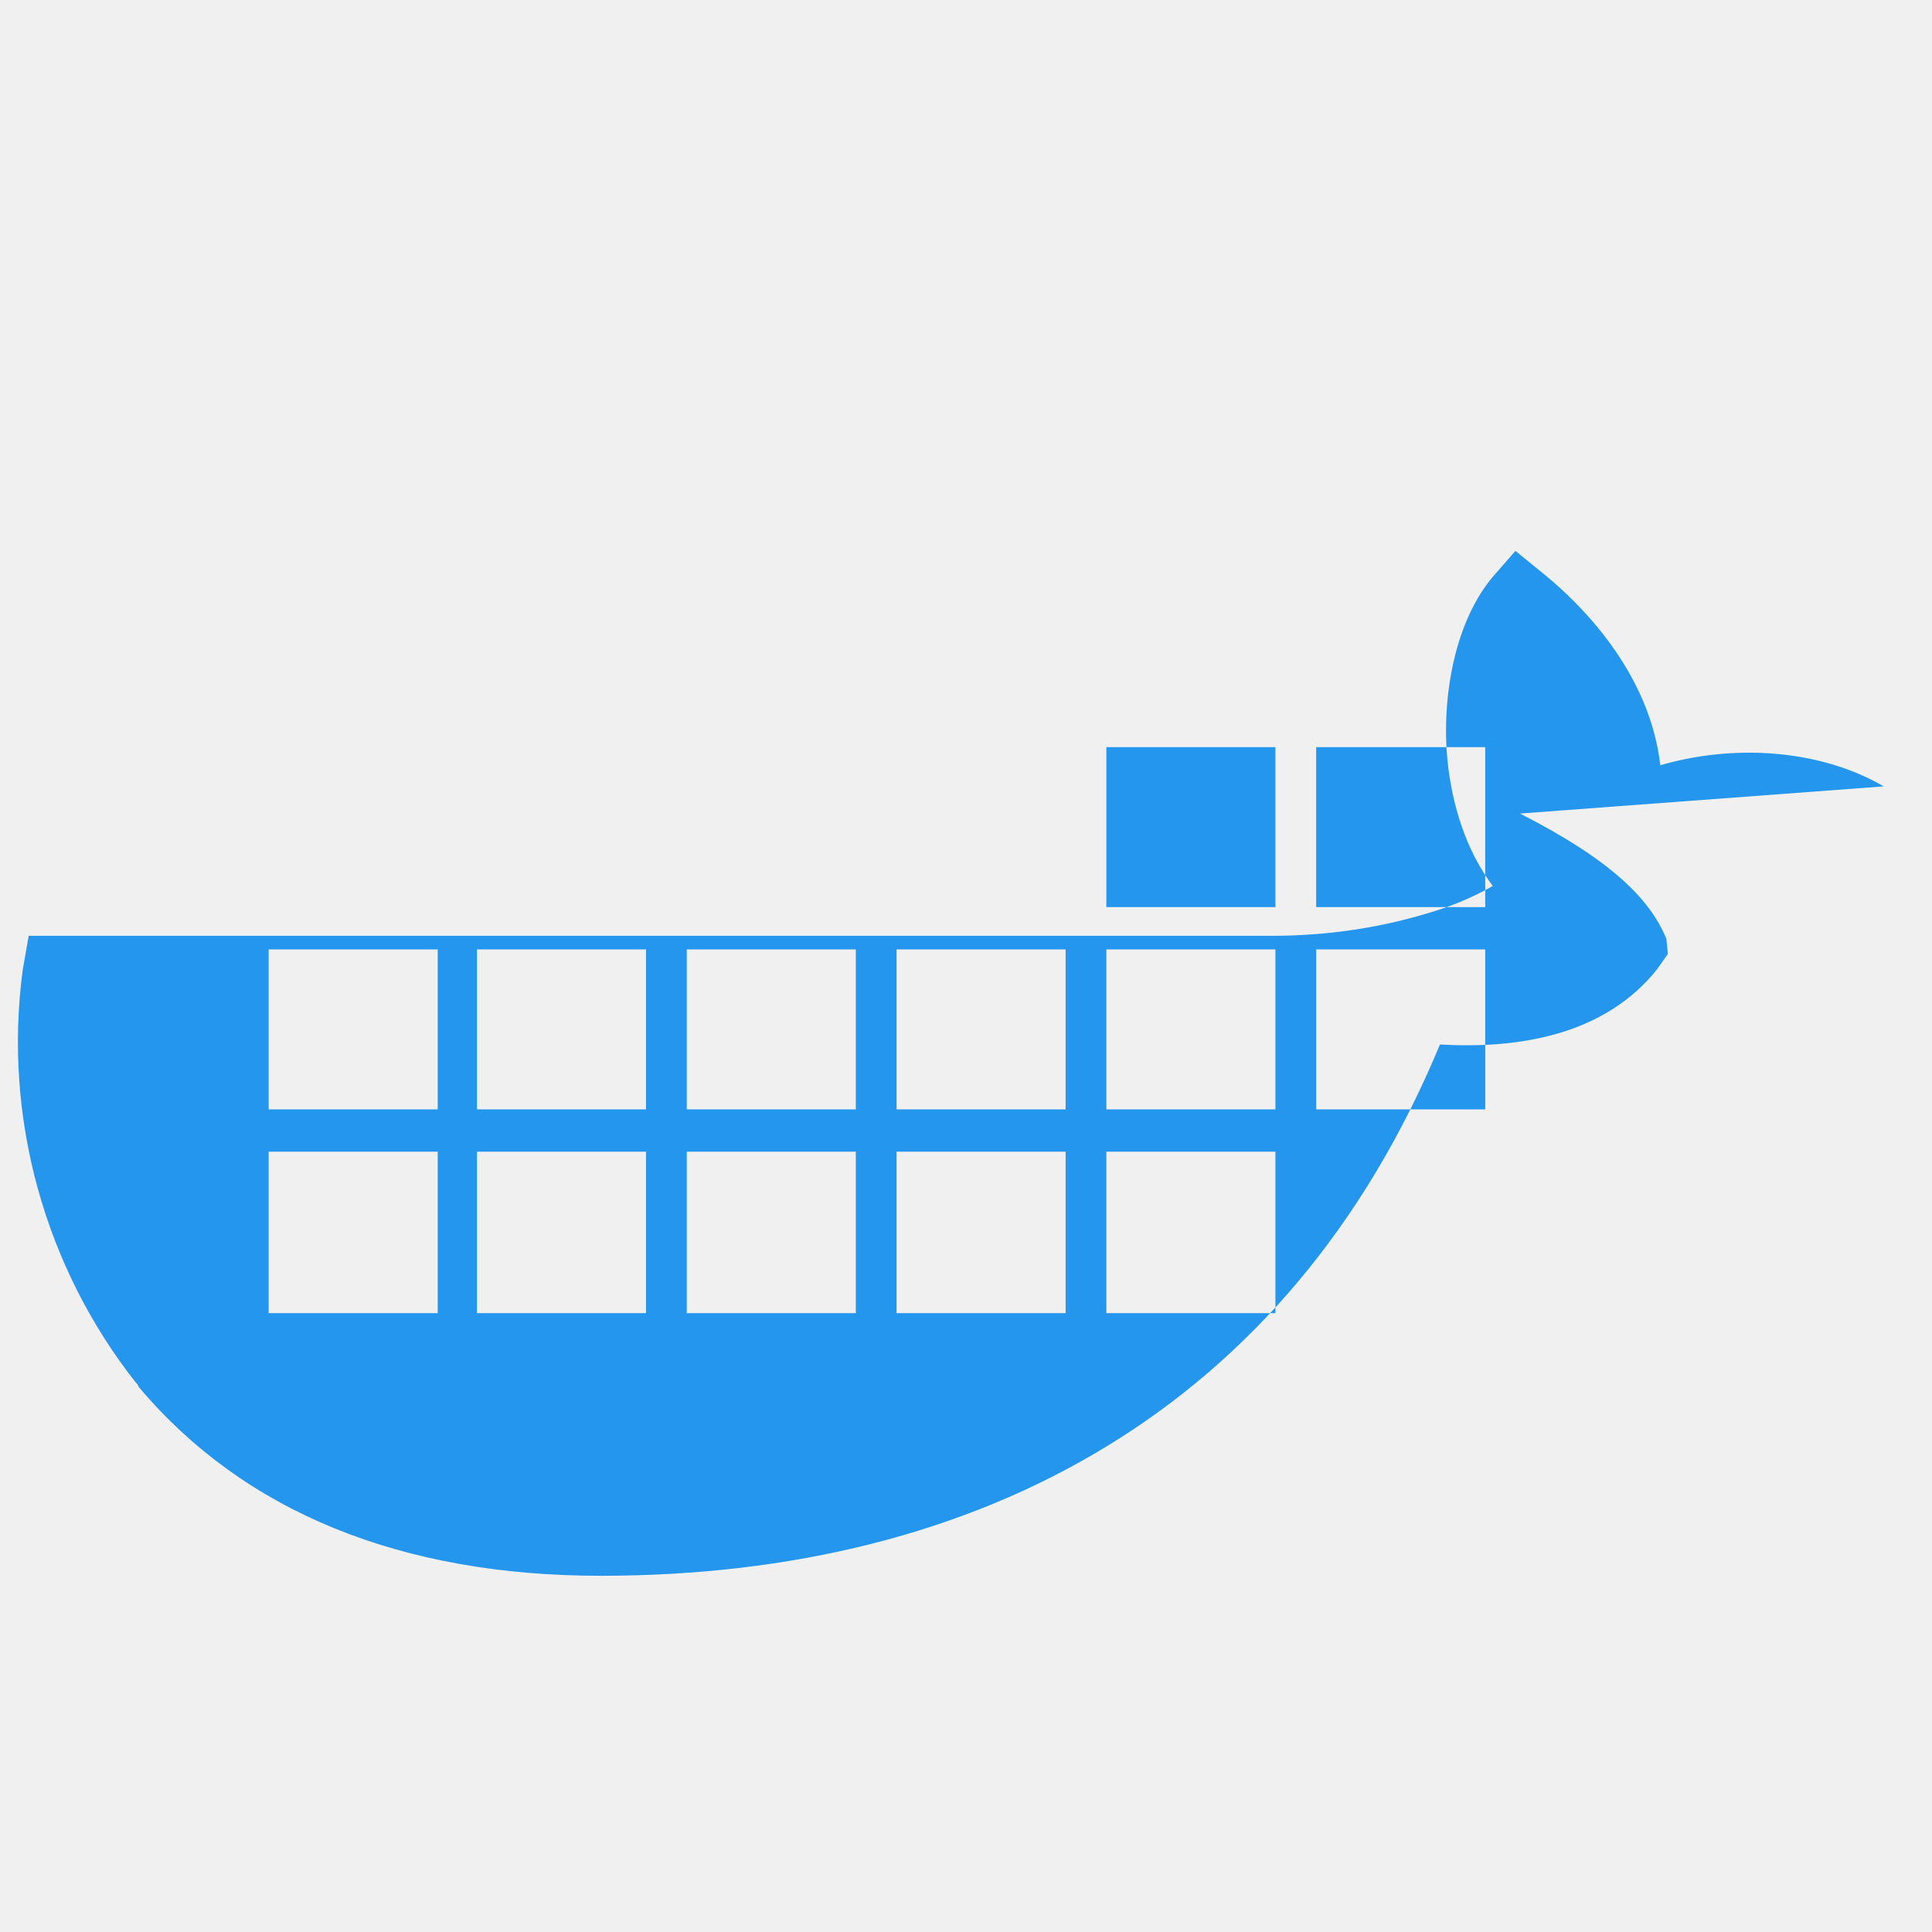
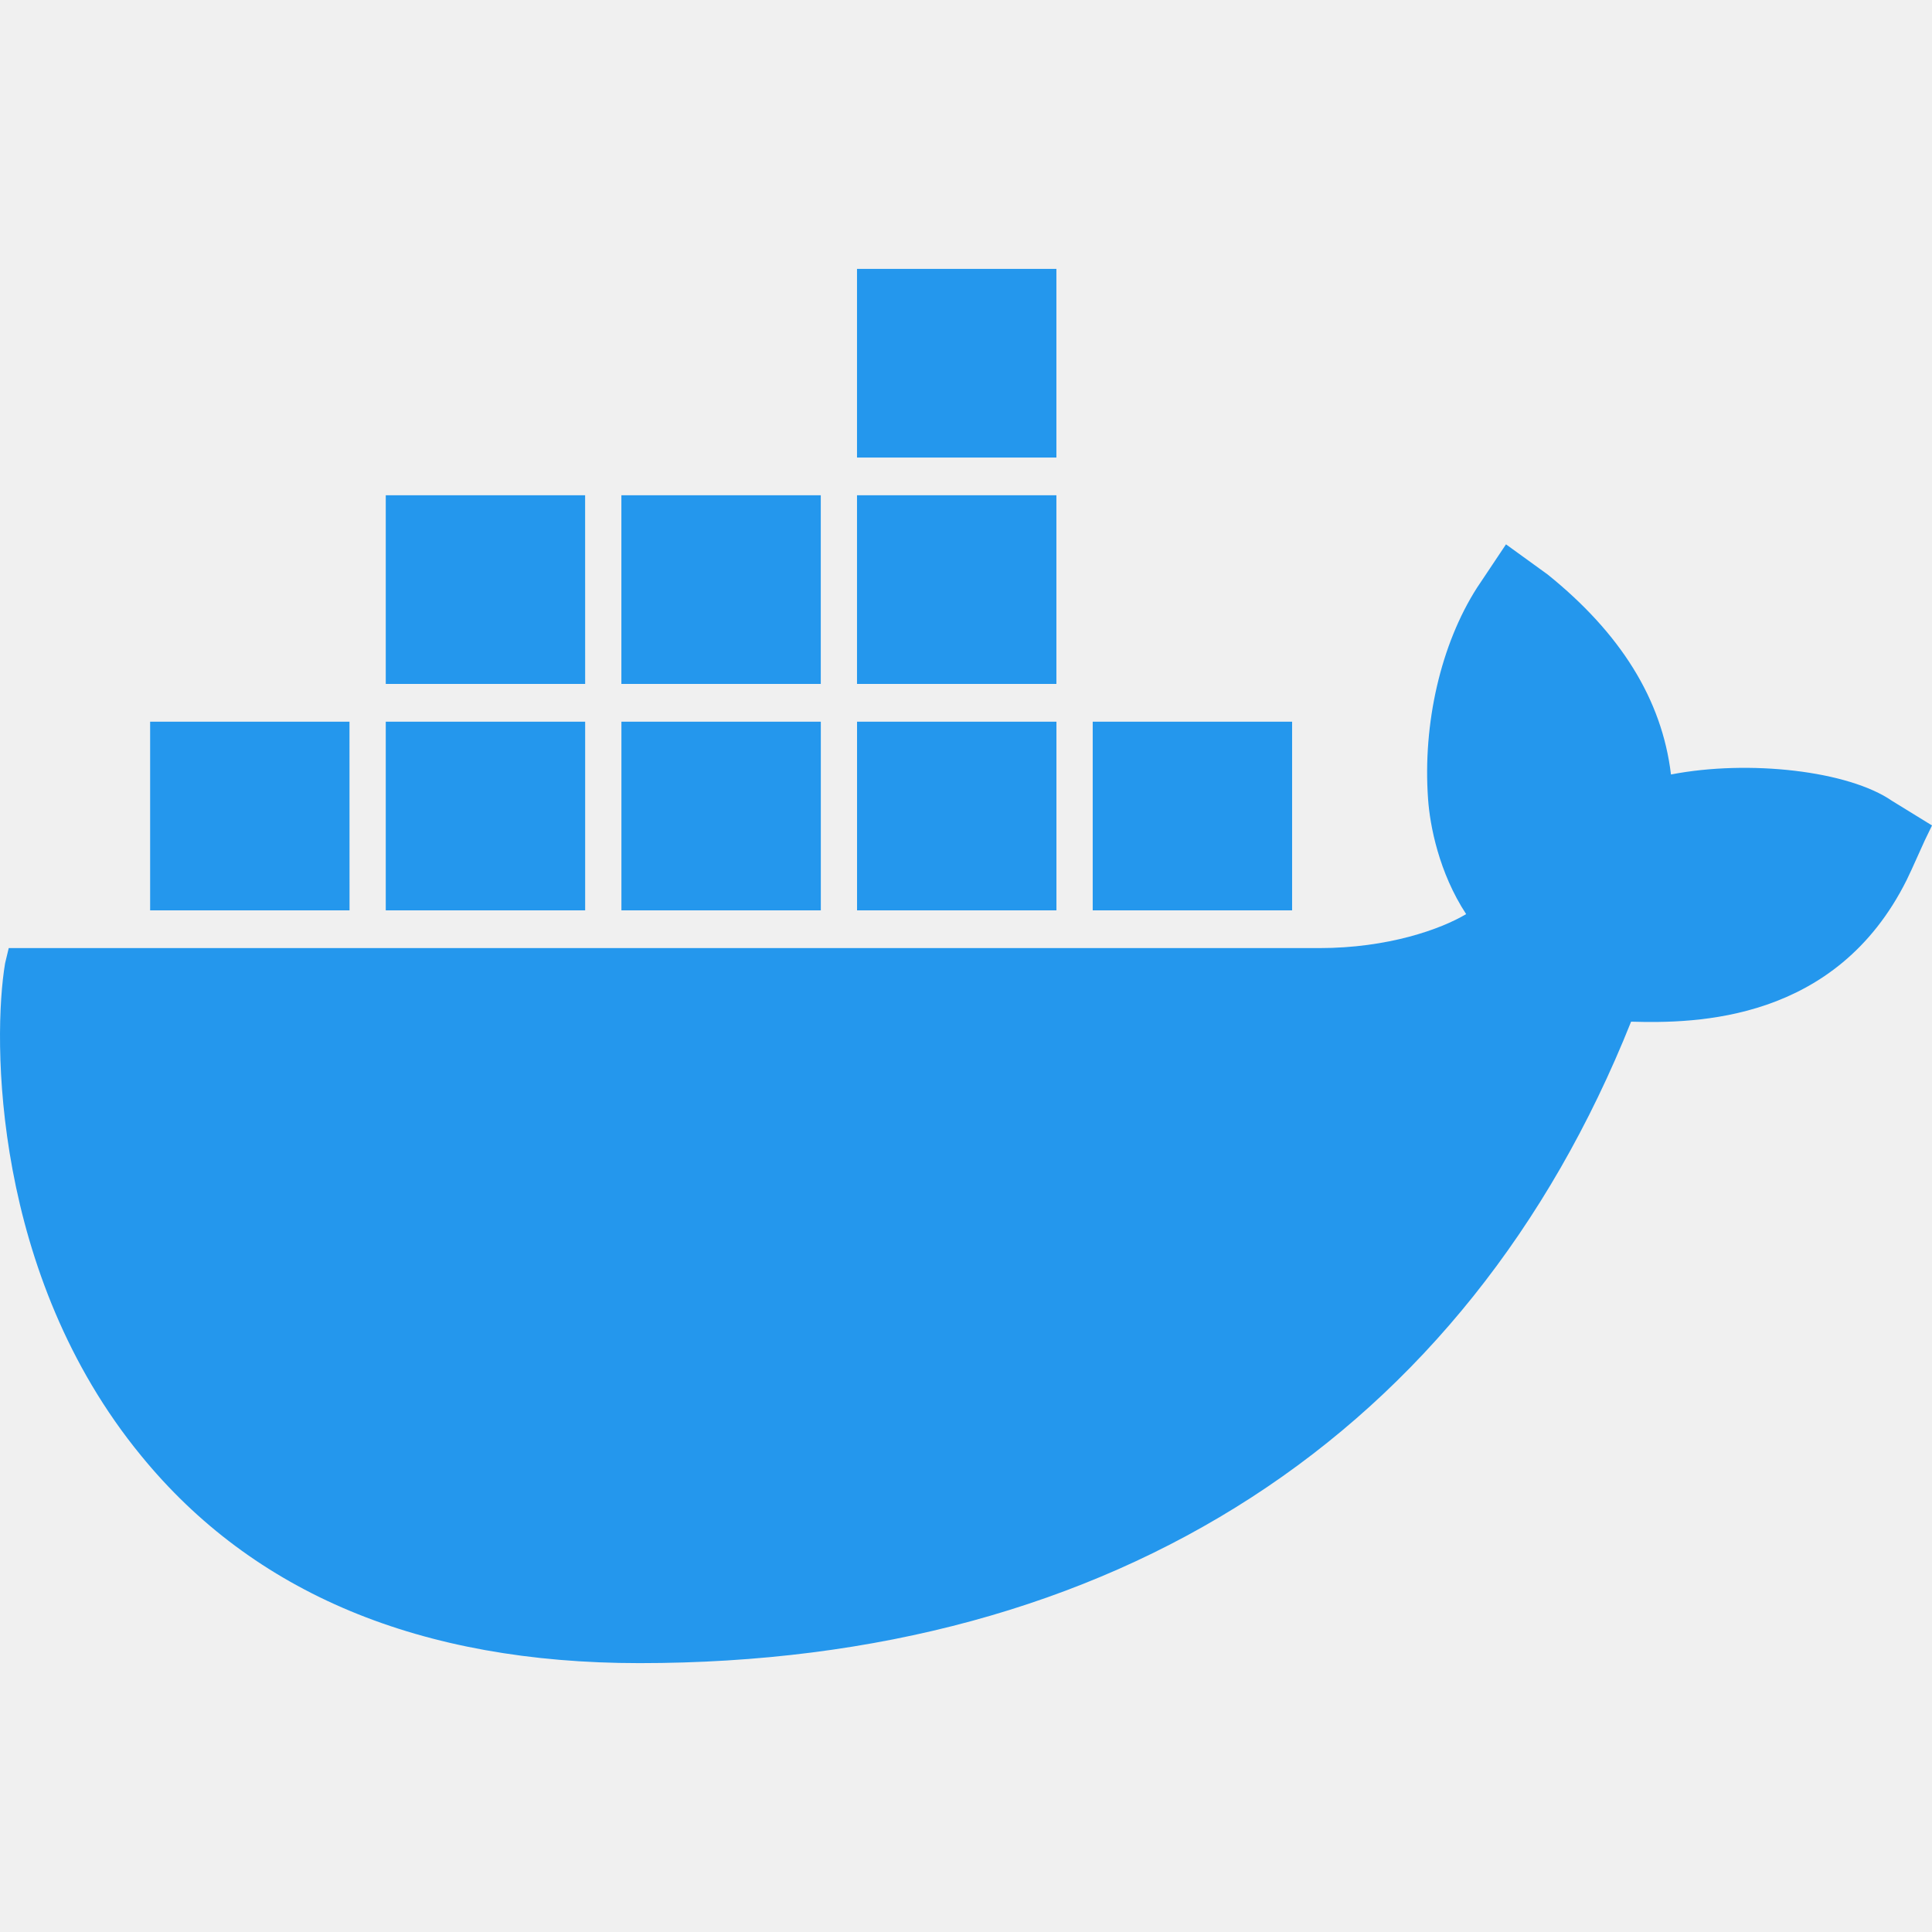
- <svg xmlns="http://www.w3.org/2000/svg" viewBox="0 0 128 128">
-   <path fill="#2496ED" d="M124.8 52.1c-4.3-2.5-10-2.8-14.8-1.4-.6-5.2-4-9.7-8-12.9l-1.6-1.3-1.4 1.6c-2.7 3.1-3.5 8.3-3.1 12.3.3 2.9 1.2 5.9 3 8.3-1.4.8-2.9 1.4-4.3 1.8-3.3 1-6.8 1.5-10.3 1.5H1.9l-.4 2.3c-1.3 9.8 1.5 19.7 7.5 27.3l.1.1.1.2c7 8.3 17.4 12.5 30.6 12.5 25.2 0 45.6-11.1 55.6-35.2 5.2.3 10.9-.6 14.4-5l.7-1-.1-1c-1.1-2.7-3.8-5.3-9.7-8.3zm-107 10.8h11.2v10.6H17.8zm0 13.4h11.2V87H17.8zm13.8-13.4h11.2v10.6H31.6zm0 13.4h11.2V87H31.6zm13.9-13.4h11.2v10.6H45.5zm0 13.4h11.2V87H45.5zm13.9-13.4h11.2v10.6H59.4zm0 13.4h11.2V87H59.4zm13.9-26.8h11.2v10.6H73.3zm0 13.4h11.2v10.6H73.3zm0 13.4h11.2V87H73.3zm13.9-26.8h11.2v10.6H87.2zm0 13.4h11.2v10.6H87.2z" />
+ <svg xmlns="http://www.w3.org/2000/svg" viewBox="0 0 48 48">
+   <path fill="#fff" d="M47.01 19.899c-1.082-.75-3.559-1.032-5.495-.657-.225-1.875-1.261-3.515-3.063-4.968l-1.036-.75-.72 1.078c-.9 1.406-1.351 3.375-1.216 5.25.045.656.27 1.828.946 2.859-.63.375-1.937.844-3.648.844H.217l-.09.375c-.316 1.875-.316 7.734 3.377 12.234 2.792 3.421 6.936 5.156 12.385 5.156 11.8 0 20.537-5.672 24.635-15.937 1.621.047 5.09 0 6.845-3.516.046-.093.136-.281.45-.984l.181-.375ZM26.246 6.68h-4.954v4.688h4.954zm0 5.625h-4.954v4.687h4.954zm-5.854 0h-4.954v4.687h4.954zm-5.855 0H9.584v4.687h4.954ZM8.683 17.93H3.73v4.687h4.954zm5.855 0H9.584v4.687h4.954Zm5.855 0h-4.954v4.687h4.954zm5.854 0h-4.954v4.687h4.954zm5.855 0h-4.954v4.687h4.954z" style="fill:#2497ed;fill-opacity:1;stroke-width:1.335" />
</svg>
